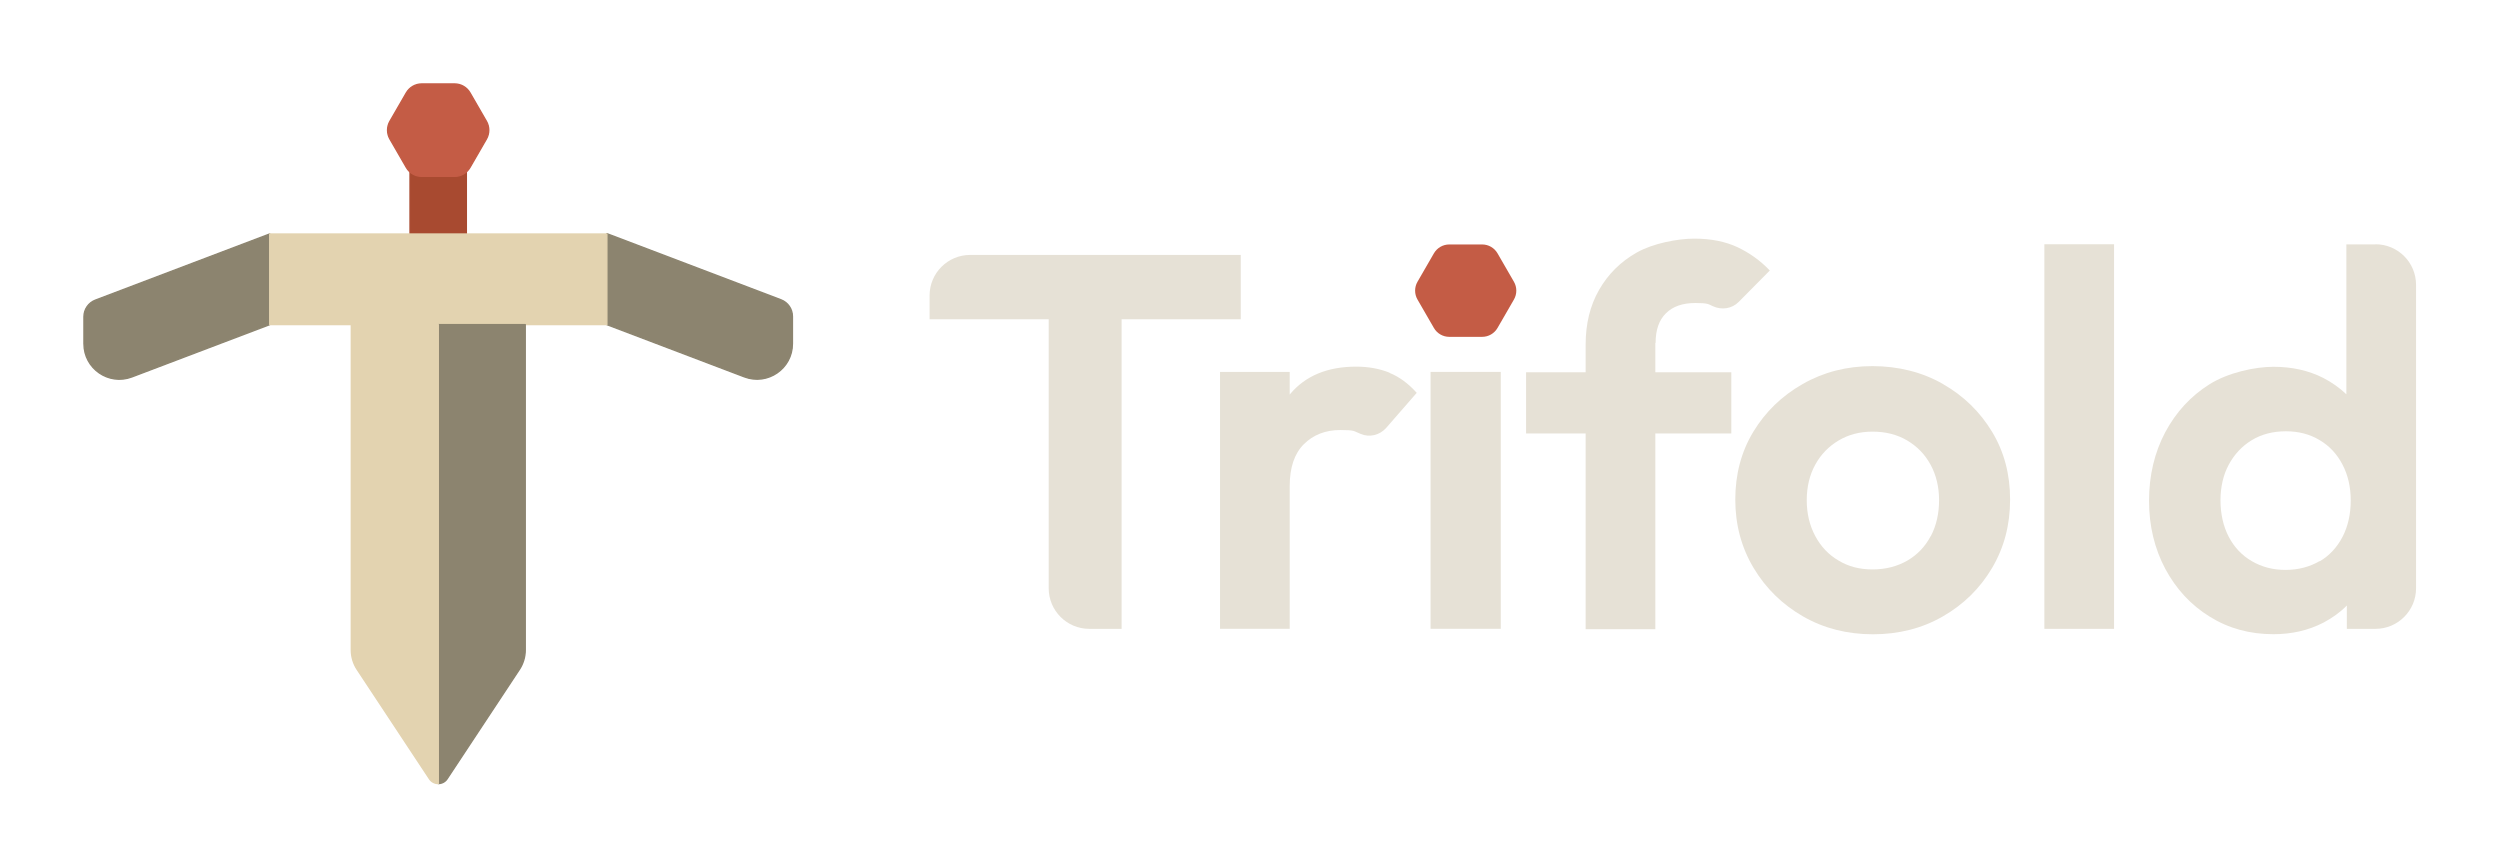
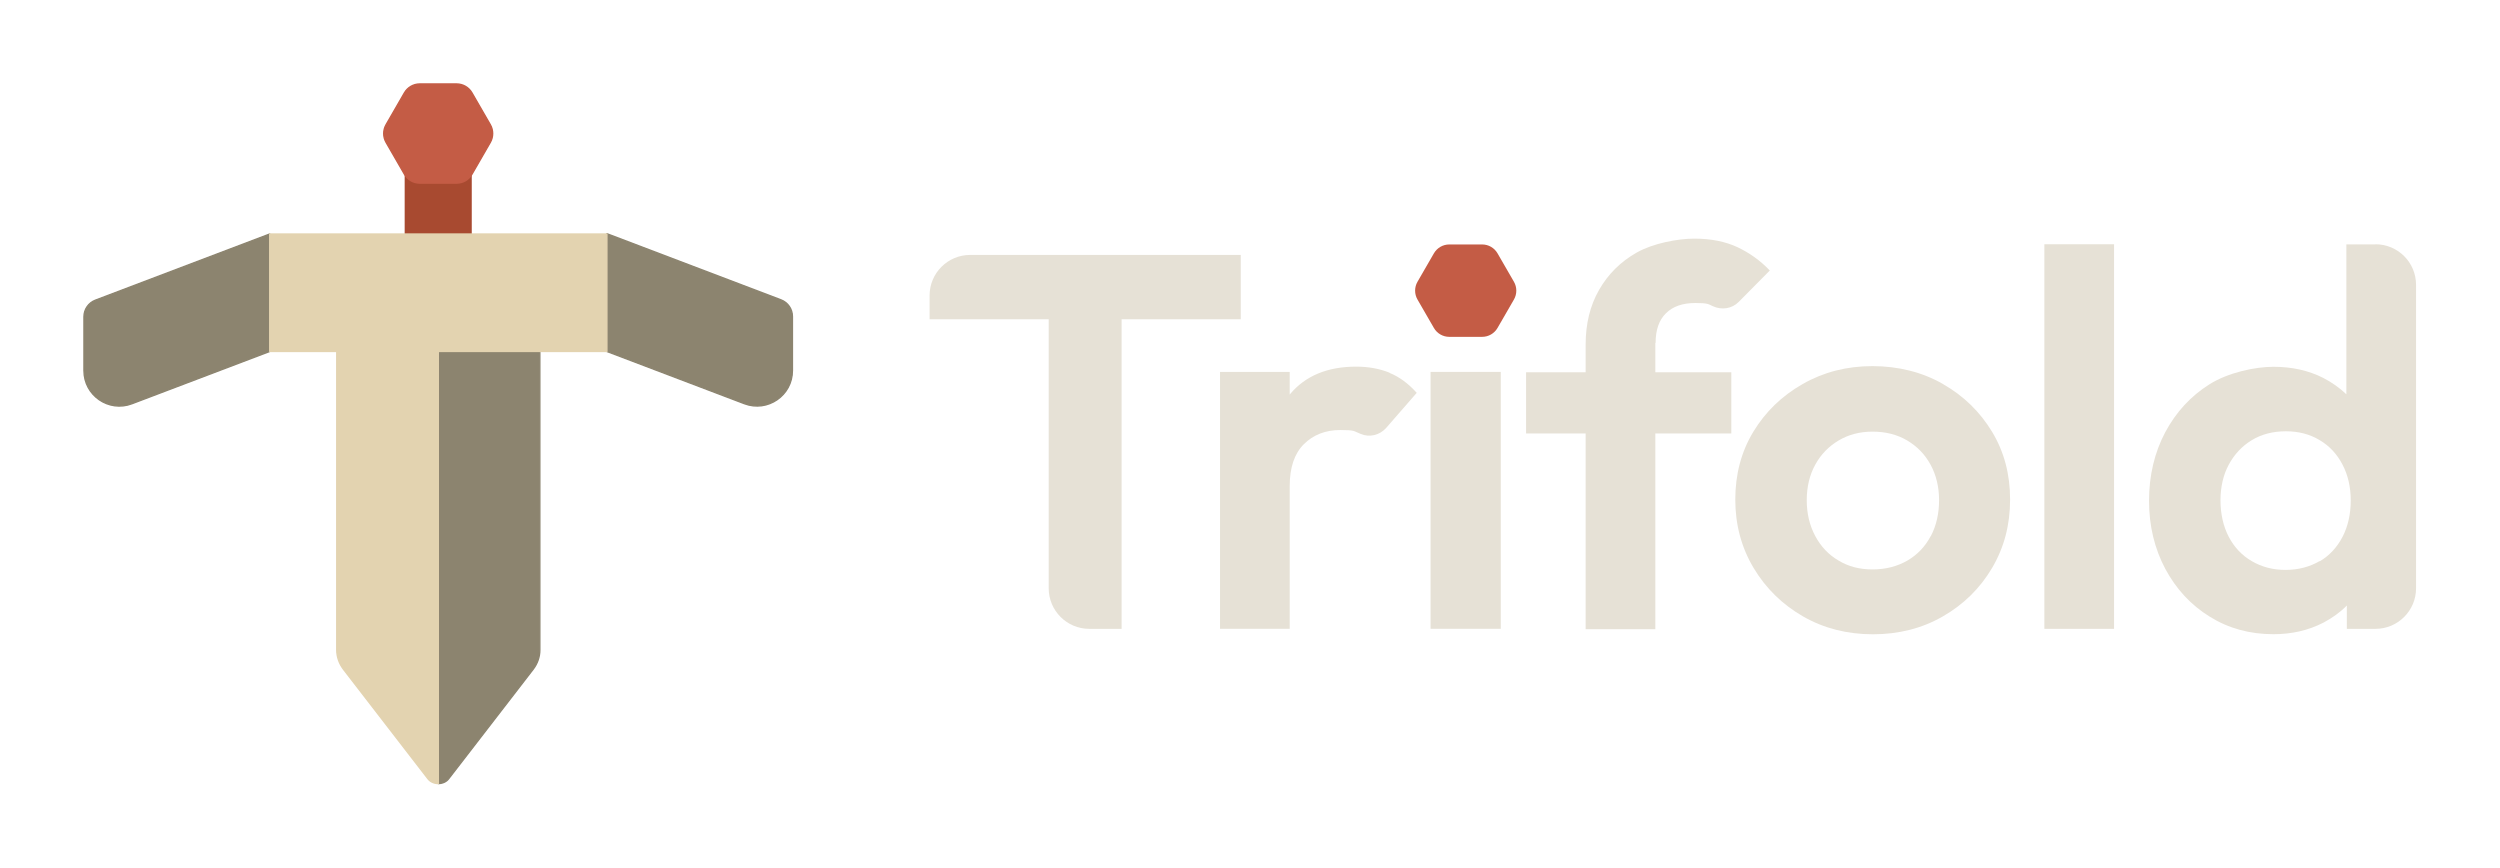
<svg xmlns="http://www.w3.org/2000/svg" width="635.35" height="220.47" viewBox="0 0 635.35 220.47">
  <g transform="translate(-244.874 2.926)">
-     <path d="M 313.42,79.57 l -35.02,13.29 c -5.89,2.24 -12.19,-2.12 -12.19,-8.41 l 0,-6.89 c 0,-1.87 1.16,-3.54 2.9,-4.21 l 44.31,-16.82 l 0,23.03 Z" fill="#8C846F" stroke="#8C846F" stroke-width="0.35" stroke-linejoin="round" />
-     <path d="M 399.1,79.57 l 34.96,13.28 c 5.89,2.24 12.2,-2.11 12.2,-8.41 l 0,-6.96 c 0,-1.87 -1.15,-3.54 -2.9,-4.21 l -44.26,-16.82 l 0,23.11 Z" fill="#8C846F" stroke="#8C846F" stroke-width="0.35" stroke-linejoin="round" />
-     <path d="M 349.08,27.22 L 363.39,27.22 L 363.39,56.54 L 349.08,56.54 Z" fill="#A84A30" stroke="#A84A30" stroke-width="0.35" stroke-linejoin="round" />
-     <path d="M 360.41,18.41 l -8.36,0 c -1.61,0 -3.09,0.86 -3.9,2.25 l -4.18,7.24 c -0.8,1.39 -0.8,3.11 0,4.5 l 4.18,7.24 c 0.8,1.39 2.29,2.25 3.9,2.25 l 8.36,0 c 1.61,0 3.09,-0.86 3.9,-2.25 l 4.18,-7.24 c 0.8,-1.39 0.8,-3.11 0,-4.5 l -4.18,-7.24 c -0.8,-1.39 -2.29,-2.25 -3.9,-2.25 Z" fill="#C45C45" stroke="#C45C45" stroke-width="0.35" stroke-linejoin="round" />
-     <path d="M 313.42,56.54 L 399.1,56.54 L 399.1,79.57 L 313.42,79.57 Z" fill="#E3D3B0" stroke="#E3D3B0" stroke-width="0.35" stroke-linejoin="round" />
-     <path d="M 356.26,79.57 l 0,116.64 c 0.86,0 1.72,-0.4 2.25,-1.21 l 18.36,-27.78 c 0.97,-1.47 1.49,-3.2 1.49,-4.96 l 0,-82.69 l -22.1,0 Z" fill="#8C846F" stroke="#8C846F" stroke-width="0.35" stroke-linejoin="round" />
-     <path d="M 356.26,79.57 l 0,116.64 c -0.86,0 -1.72,-0.4 -2.25,-1.21 l -18.36,-27.78 c -0.97,-1.47 -1.49,-3.2 -1.49,-4.96 l 0,-82.69 l 22.1,0 Z" fill="#E3D3B0" stroke="#E3D3B0" stroke-width="0.35" stroke-linejoin="round" />
+     <path d="M 313.42,86.39 l -35.02,13.29 c -5.89,2.24 -12.19,-2.12 -12.19,-8.41 l 0,-13.7 c 0,-1.87 1.16,-3.54 2.9,-4.21 l 44.31,-16.82 l 0,29.85 Z" fill="#8C846F" stroke="#8C846F" stroke-width="0.35" stroke-linejoin="round" />
+     <path d="M 399.1,86.39 l 34.96,13.28 c 5.89,2.24 12.2,-2.11 12.2,-8.41 l 0,-13.77 c 0,-1.87 -1.15,-3.54 -2.9,-4.21 l -44.26,-16.82 l 0,29.92 Z" fill="#8C846F" stroke="#8C846F" stroke-width="0.35" stroke-linejoin="round" />
+     <path d="M 347.89,27.22 L 364.59,27.22 L 364.59,56.54 L 347.89,56.54 Z" fill="#A84A30" stroke="#A84A30" stroke-width="0.35" stroke-linejoin="round" />
+     <path d="M 360.91,18.41 l -9.35,0 c -1.61,0 -3.09,0.86 -3.9,2.25 l -4.67,8.1 c -0.8,1.39 -0.8,3.11 0,4.5 l 4.67,8.1 c 0.8,1.39 2.29,2.25 3.9,2.25 l 9.35,0 c 1.61,0 3.09,-0.86 3.9,-2.25 l 4.67,-8.1 c 0.8,-1.39 0.8,-3.11 0,-4.5 l -4.67,-8.1 c -0.8,-1.39 -2.29,-2.25 -3.9,-2.25 Z" fill="#C45C45" stroke="#C45C45" stroke-width="0.35" stroke-linejoin="round" />
+     <path d="M 356.26,86.39 l 0,109.82 c 1,0 2.01,-0.4 2.63,-1.21 l 21.44,-27.78 c 1.14,-1.47 1.74,-3.2 1.74,-4.96 l 0,-75.87 l -25.81,0 Z" fill="#8C846F" stroke="#8C846F" stroke-width="0.35" stroke-linejoin="round" />
+     <path d="M 399.1,56.54 l -85.68,0 l 0,29.85 l 17.04,0 l 0,75.87 c 0,1.76 0.61,3.49 1.74,4.96 l 21.44,27.78 c 0.62,0.81 1.63,1.21 2.63,1.21 l 0,-109.82 l 42.84,0 l 0,-29.85 Z" fill="#E3D3B0" stroke="#E3D3B0" stroke-width="0.35" stroke-linejoin="round" />
    <path d="M 621.55,59.2 l -8.36,0 c -1.61,0 -3.09,0.86 -3.9,2.25 l -4.18,7.24 c -0.8,1.39 -0.8,3.11 0,4.5 l 4.18,7.24 c 0.8,1.39 2.29,2.25 3.9,2.25 l 8.36,0 c 1.61,0 3.09,-0.86 3.9,-2.25 l 4.18,-7.24 c 0.8,-1.39 0.8,-3.11 0,-4.5 l -4.18,-7.24 c -0.8,-1.39 -2.29,-2.25 -3.9,-2.25 Z" fill="#C45C45" />
    <path d="M 608.44,91.59 L 626.28,91.59 L 626.28,156.88 L 608.44,156.88 Z" fill="#E6E1D6" />
    <path d="M 764.43,59.15 L 782.14,59.15 L 782.14,156.89 L 764.43,156.89 Z" fill="#E6E1D6" />
    <path d="M 560.2,78.22 l 0,-16.36 l -68.77,0 c -5.69,0 -10.31,4.62 -10.31,10.31 l 0,6.05 l 30.27,0 l 0,68.36 l 0,0 c 0,5.69 4.62,10.31 10.31,10.31 l 8.22,0 l 0,-78.67 l 30.27,0 Z" fill="#E6E1D6" />
    <path d="M 598.04,91.8 c -2.54,-1.02 -5.36,-1.55 -8.51,-1.55 c -7.28,0 -12.89,2.33 -16.77,6.95 c -0.04,0.04 -0.08,0.12 -0.12,0.16 l 0,-5.77 l -17.71,0 l 0,65.29 l 17.71,0 l 0,-36.08 l 0,0 l 0,-0.2 c 0,-4.75 1.23,-8.3 3.6,-10.64 c 2.37,-2.37 5.48,-3.6 9.25,-3.6 s 3.4,0.29 4.79,0.82 c 0.12,0.04 0.25,0.12 0.37,0.16 c 2.25,0.98 4.87,0.33 6.5,-1.51 l 7.77,-8.92 c -2.09,-2.33 -4.38,-4.05 -6.91,-5.07 l 0,0 l 0.04,-0.04 Z" fill="#E6E1D6" />
    <path d="M 665.63,84.19 c 0,-3.23 0.86,-5.77 2.62,-7.49 c 1.76,-1.76 4.25,-2.62 7.49,-2.62 s 3.27,0.29 4.46,0.82 l 0,0 c 2.21,1.02 4.83,0.65 6.55,-1.1 l 7.9,-7.98 c -2.41,-2.54 -5.2,-4.5 -8.22,-5.93 c -3.07,-1.43 -6.71,-2.17 -10.96,-2.17 s -10.47,1.19 -14.61,3.52 c -4.13,2.33 -7.32,5.52 -9.61,9.53 c -2.29,4.01 -3.4,8.63 -3.4,13.87 l 0,7.04 l -15.14,0 l 0,15.55 l 15.14,0 l 0,49.75 l 17.71,0 l 0,-49.75 l 19.31,0 l 0,-15.55 l -19.31,0 l 0,-7.45 l 0.08,-0.04 Z" fill="#E6E1D6" />
    <path d="M 848.58,59.19 l -7.4,0 l 0,38.09 c -1.72,-1.64 -3.68,-3.03 -5.89,-4.17 c -3.72,-1.88 -7.94,-2.82 -12.64,-2.82 s -11.54,1.47 -16.28,4.46 c -4.75,2.99 -8.47,7.04 -11.21,12.15 c -2.74,5.15 -4.13,11.05 -4.13,17.43 s 1.39,12.15 4.13,17.31 c 2.74,5.11 6.5,9.2 11.29,12.15 c 4.79,2.99 10.19,4.46 16.2,4.46 l 0,0 c 4.66,0 8.92,-0.98 12.72,-2.95 c 2.25,-1.19 4.25,-2.62 5.93,-4.34 l 0,5.93 l 7.28,0 c 5.69,0 10.31,-4.62 10.31,-10.31 l 0,-77.12 c 0,-5.69 -4.62,-10.31 -10.31,-10.31 l 0,0 l 0,0.04 Z M 834.39,139.66 c -2.5,1.47 -5.4,2.25 -8.71,2.25 l 0,0 c -3.15,0 -5.97,-0.74 -8.51,-2.21 s -4.5,-3.56 -5.89,-6.22 c -1.39,-2.66 -2.09,-5.85 -2.09,-9.25 s 0.7,-6.46 2.09,-9.04 s 3.31,-4.7 5.81,-6.22 c 2.5,-1.55 5.48,-2.29 8.71,-2.29 s 6.1,0.74 8.59,2.25 c 2.5,1.47 4.42,3.56 5.81,6.22 s 2.09,5.69 2.09,9.12 s -0.7,6.59 -2.09,9.25 c -1.39,2.66 -3.31,4.75 -5.81,6.22 l 0,0 l 0,-0.08 Z" fill="#E6E1D6" />
    <path d="M 738.65,94.66 c -5.28,-3.03 -11.41,-4.54 -17.92,-4.54 s -12.4,1.51 -17.71,4.54 c -5.32,3.03 -9.49,7.08 -12.56,12.15 c -3.07,5.07 -4.58,10.84 -4.58,17.22 s 1.55,12.19 4.66,17.39 s 7.32,9.29 12.56,12.31 c 5.28,3.03 11.21,4.54 17.76,4.54 s 12.52,-1.51 17.76,-4.54 c 5.28,-3.03 9.45,-7.12 12.52,-12.31 c 3.07,-5.2 4.58,-10.96 4.58,-17.39 s -1.51,-12.15 -4.58,-17.22 c -3.07,-5.07 -7.24,-9.16 -12.52,-12.15 l 0.04,0 Z M 735.54,133.32 c -1.39,2.66 -3.4,4.75 -5.93,6.22 c -2.54,1.47 -5.52,2.25 -8.84,2.25 s -6.14,-0.74 -8.63,-2.25 c -2.54,-1.47 -4.5,-3.56 -5.93,-6.22 c -1.43,-2.66 -2.17,-5.69 -2.17,-9.12 s 0.74,-6.46 2.17,-9.04 c 1.43,-2.62 3.44,-4.66 5.93,-6.14 s 5.32,-2.25 8.63,-2.25 s 6.26,0.74 8.8,2.25 c 2.54,1.51 4.5,3.52 5.93,6.14 s 2.17,5.65 2.17,9.04 s -0.7,6.46 -2.09,9.12 l -0.04,0 Z" fill="#E6E1D6" />
  </g>
</svg>
